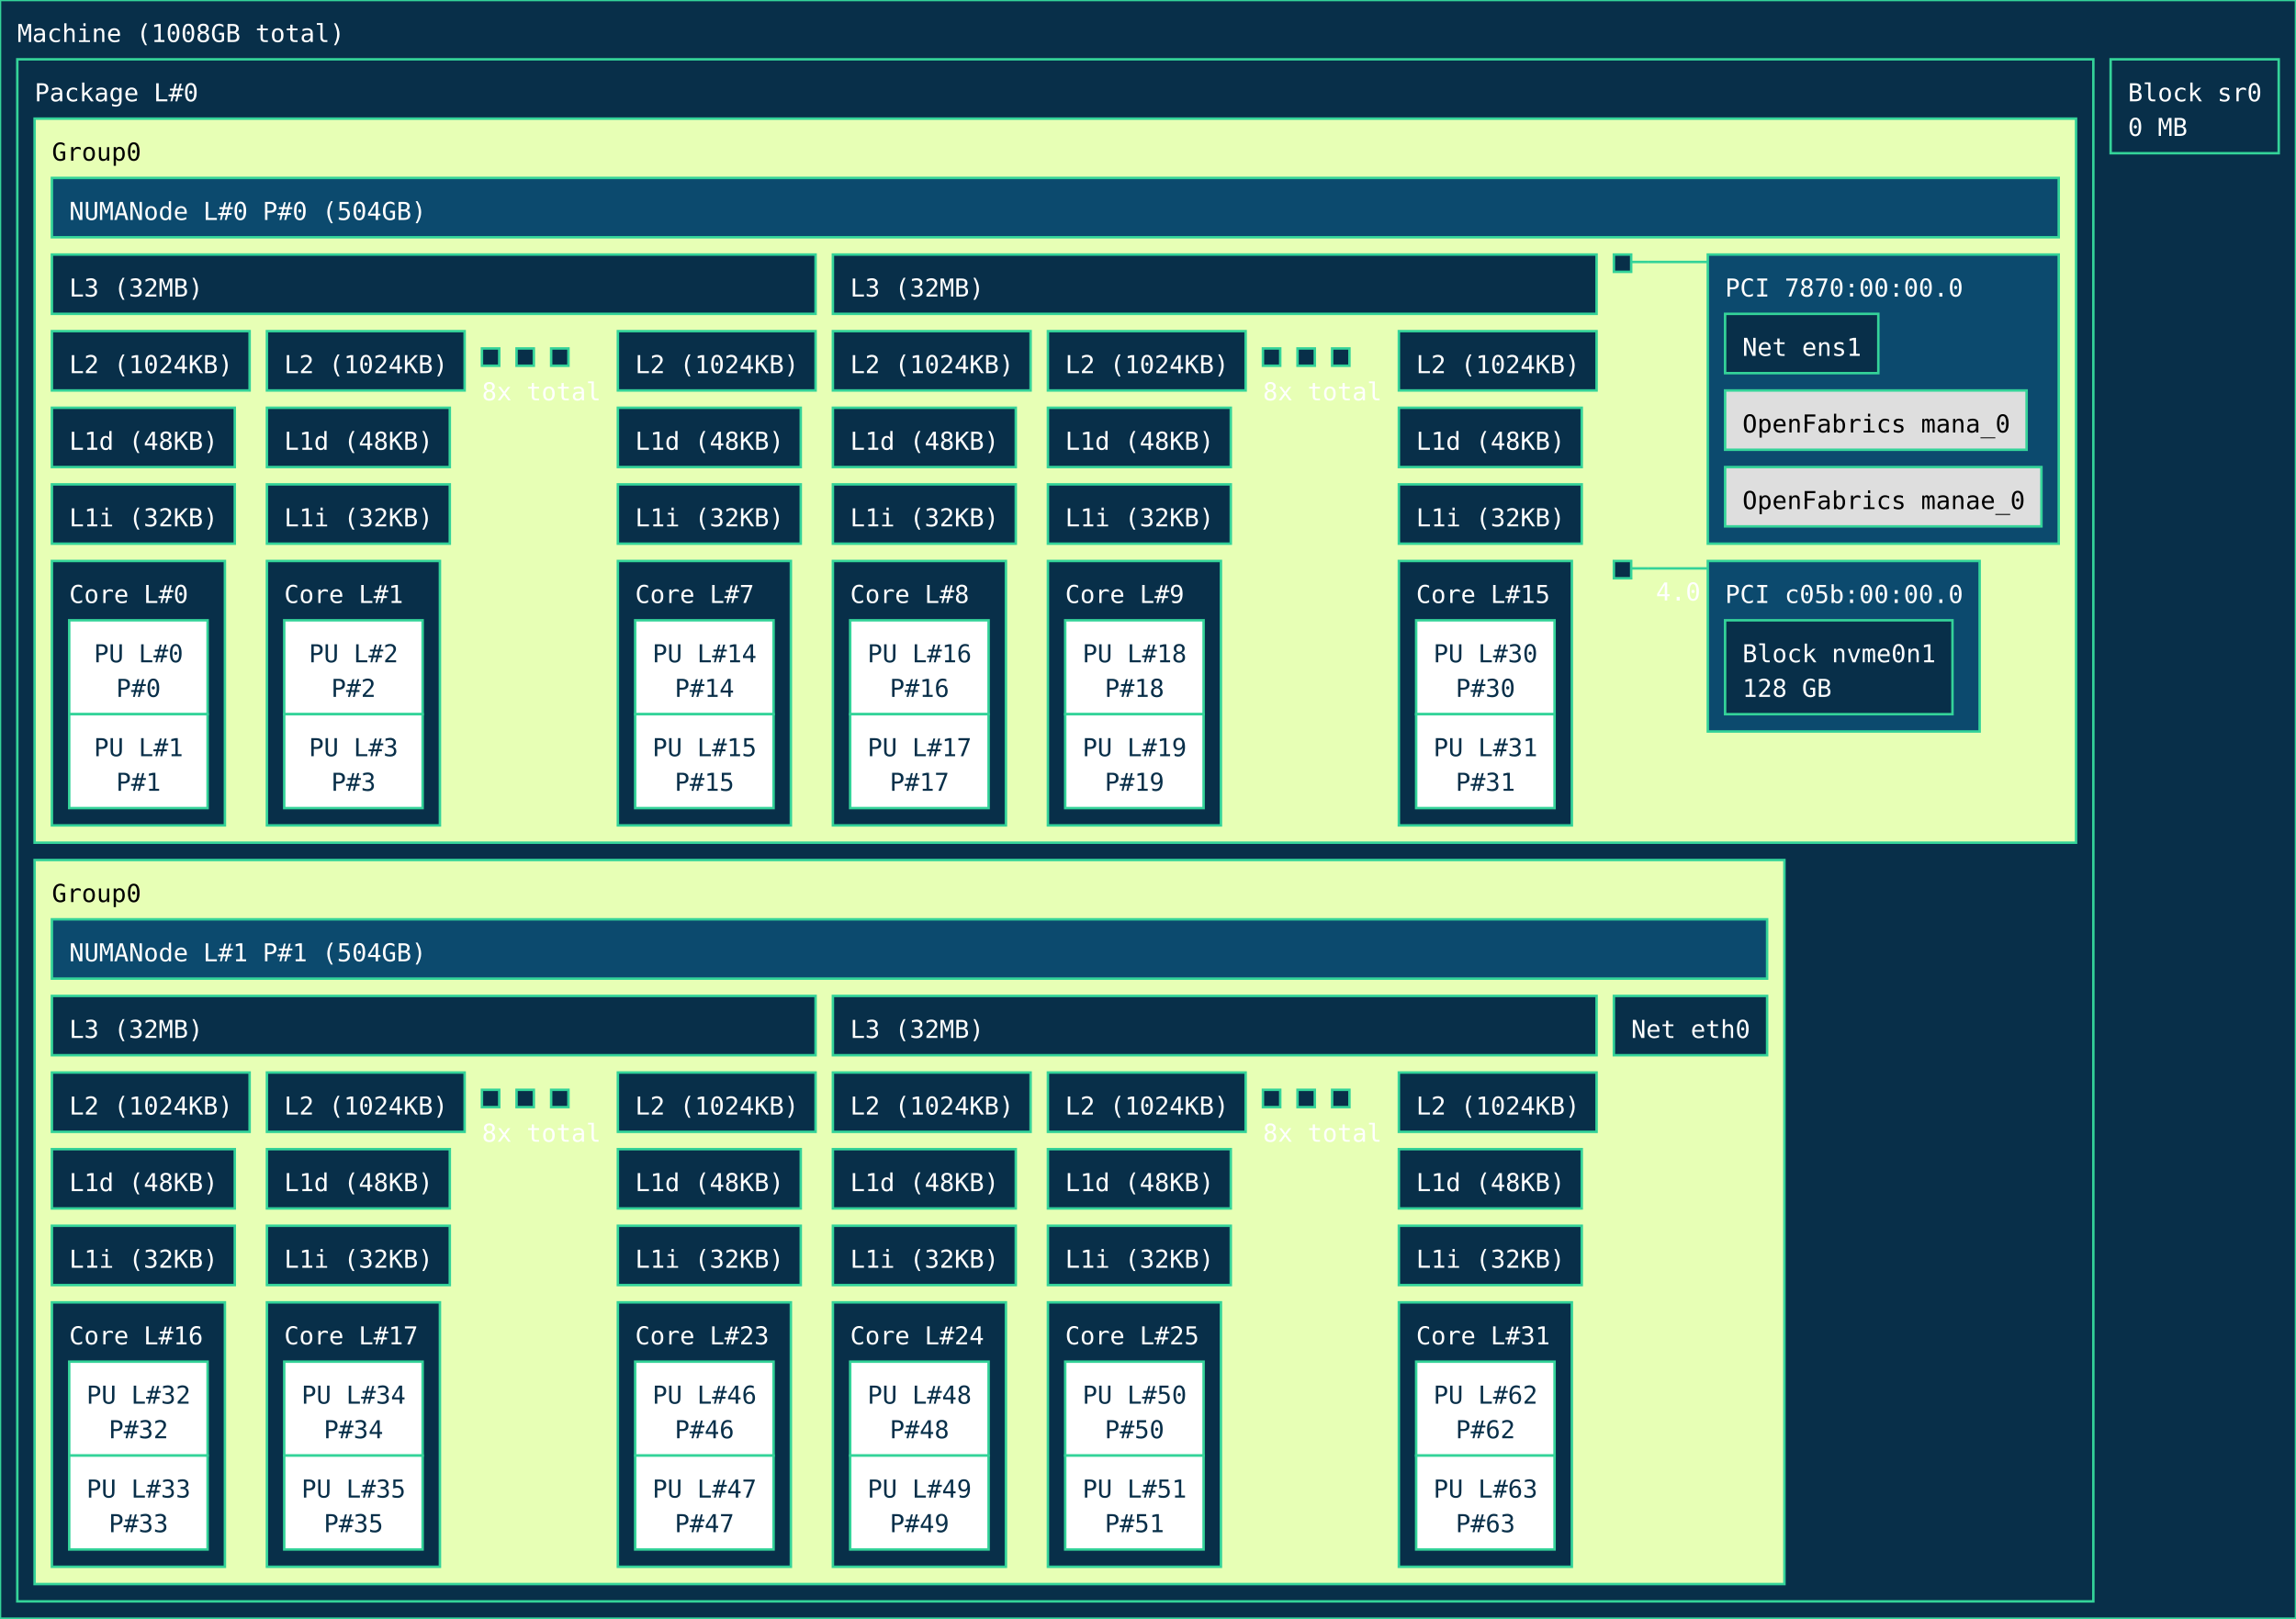
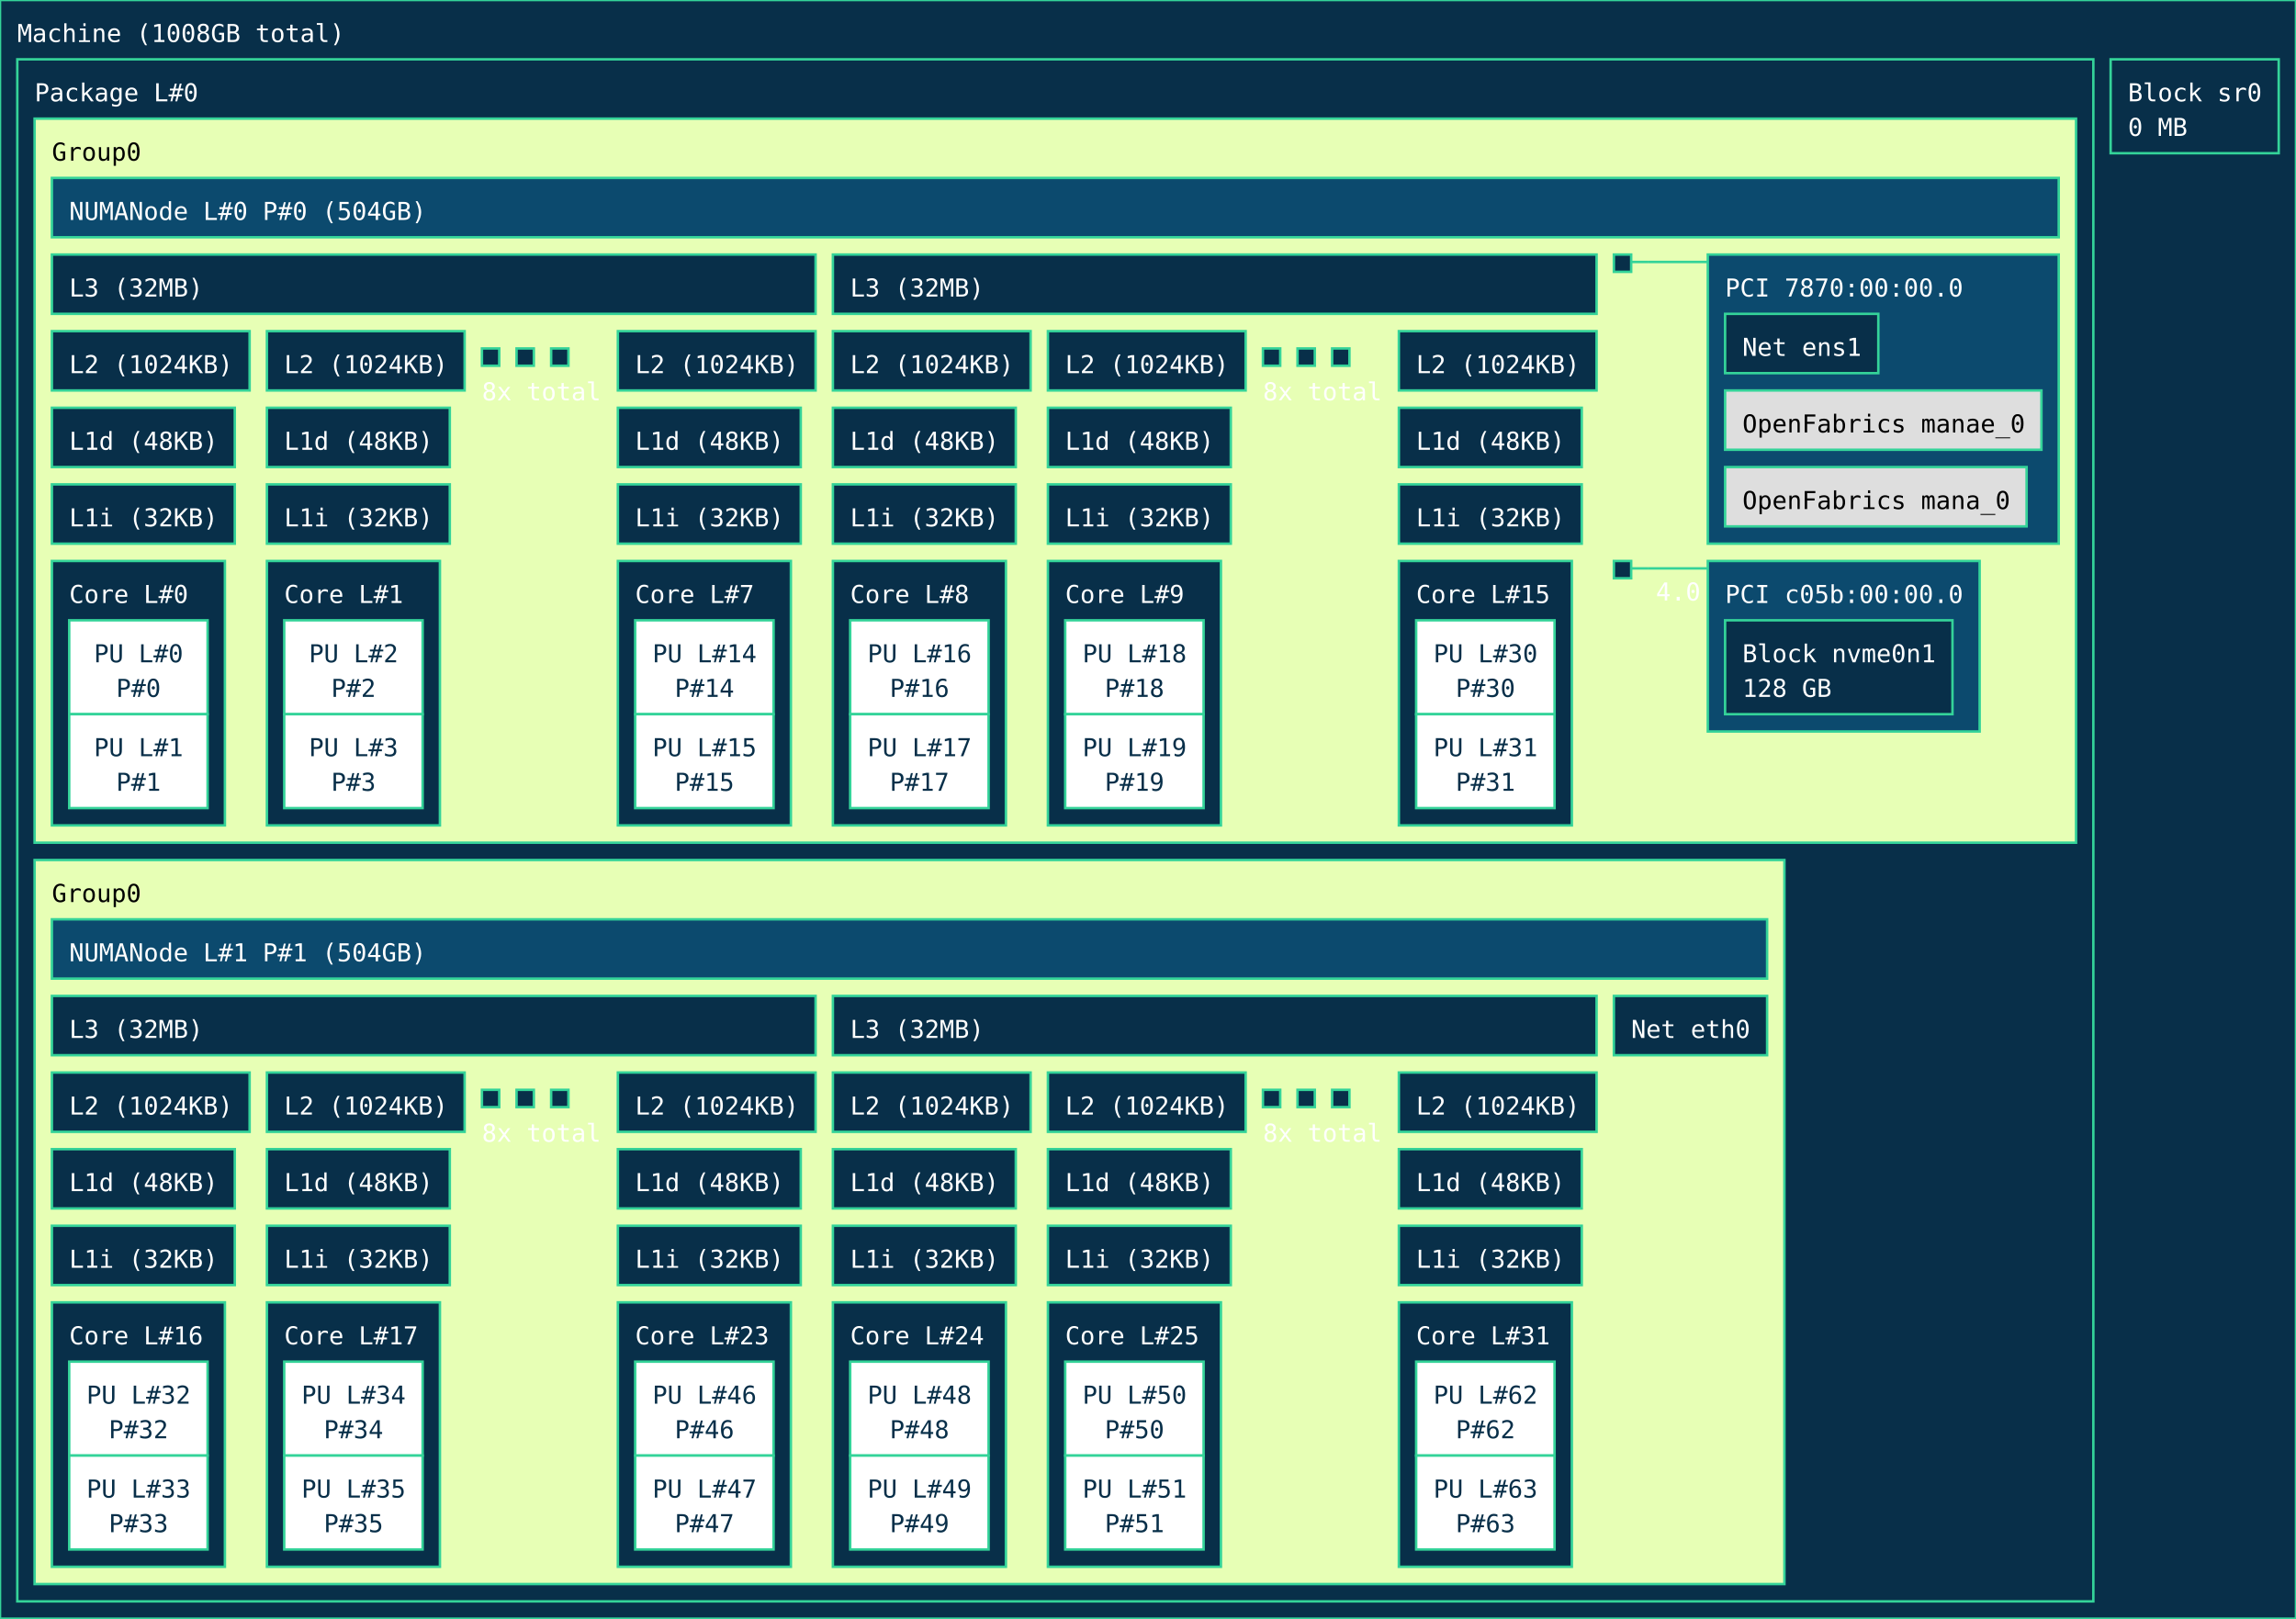
<svg xmlns="http://www.w3.org/2000/svg" width="929px" height="655px" viewBox="0 0 929px 655px" version="1.1">
  <style>
        text { pointer-events: none; font-family: ui-monospace, monospace; }
        rect { transition: stroke-width 0.15s ease, filter 0.15s ease; }
        rect:hover {
            stroke: #a7f3d0;
            stroke-width: 2;
            filter: brightness(1.2);
            cursor: pointer;
        }
    </style>
  <rect id="Machine_0_rect" class="Machine" x="0" y="0" width="929" height="655" fill="#082f49" stroke="#34d399" stroke-width="1" />
  <text id="Machine_0_text" class="Machine" font-family="ui-monospace, monospace" x="7" y="17" fill="#ffffff" font-size="10px">Machine (1008GB total)</text>
  <rect id="Package_0_rect" class="Package" x="7" y="24" width="840" height="624" fill="#082f49" stroke="#34d399" stroke-width="1" />
  <text id="Package_0_text" class="Package" font-family="ui-monospace, monospace" x="14" y="41" fill="#ffffff" font-size="10px">Package L#0</text>
  <rect id="Group0_0_rect" class="Group0" x="14" y="48" width="826" height="293" fill="rgb(231,255,181)" stroke="#34d399" stroke-width="1" />
  <text id="Group0_0_text" class="Group0" font-family="ui-monospace, monospace" x="21" y="65" fill="rgb(0,0,0)" font-size="10px">Group0</text>
  <rect id="L3_0_rect" class="L3" x="21" y="103" width="309" height="24" fill="#082f49" stroke="#34d399" stroke-width="1" data-description="CPU Level 3 (L3) cache" />
  <text id="L3_0_text" class="L3" font-family="ui-monospace, monospace" x="28" y="120" fill="#ffffff" font-size="10px">L3 (32MB)</text>
  <rect id="L2_0_rect" class="L2" x="21" y="134" width="80" height="24" fill="#082f49" stroke="#34d399" stroke-width="1" data-description="CPU Level 2 (L2) cache" />
  <text id="L2_0_text" class="L2" font-family="ui-monospace, monospace" x="28" y="151" fill="#ffffff" font-size="10px">L2 (1024KB)</text>
  <rect id="L1d_0_rect" class="L1d" x="21" y="165" width="74" height="24" fill="#082f49" stroke="#34d399" stroke-width="1" data-description="CPU Level 1 (L1) data cache" />
  <text id="L1d_0_text" class="L1d" font-family="ui-monospace, monospace" x="28" y="182" fill="#ffffff" font-size="10px">L1d (48KB)</text>
  <rect id="L1i_0_rect" class="L1i" x="21" y="196" width="74" height="24" fill="#082f49" stroke="#34d399" stroke-width="1" data-description="CPU Level 1 (L1) instruction cache" />
  <text id="L1i_0_text" class="L1i" font-family="ui-monospace, monospace" x="28" y="213" fill="#ffffff" font-size="10px">L1i (32KB)</text>
  <rect id="Core_0_rect" class="Core" x="21" y="227" width="70" height="107" fill="#082f49" stroke="#34d399" stroke-width="1" />
  <text id="Core_0_text" class="Core" font-family="ui-monospace, monospace" x="28" y="244" fill="#ffffff" font-size="10px">Core L#0</text>
  <rect id="PU_0_rect" class="PU" x="28" y="251" width="56" height="38" fill="#ffffff" stroke="#34d399" stroke-width="1" data-description="Processing unit" />
  <text id="PU_0_text" class="PU" font-family="ui-monospace, monospace" x="38" y="268" fill="#082f49" font-size="10px">PU L#0</text>
  <text id="PU_0_text_1" class="PU" font-family="ui-monospace, monospace" x="47" y="282" fill="#082f49" font-size="10px">P#0</text>
  <rect id="PU_1_rect" class="PU" x="28" y="289" width="56" height="38" fill="#ffffff" stroke="#34d399" stroke-width="1" data-description="Processing unit" />
  <text id="PU_1_text" class="PU" font-family="ui-monospace, monospace" x="38" y="306" fill="#082f49" font-size="10px">PU L#1</text>
  <text id="PU_1_text_1" class="PU" font-family="ui-monospace, monospace" x="47" y="320" fill="#082f49" font-size="10px">P#1</text>
  <rect id="L2_1_rect" class="L2" x="108" y="134" width="80" height="24" fill="#082f49" stroke="#34d399" stroke-width="1" data-description="CPU Level 2 (L2) cache" />
  <text id="L2_1_text" class="L2" font-family="ui-monospace, monospace" x="115" y="151" fill="#ffffff" font-size="10px">L2 (1024KB)</text>
  <rect id="L1d_1_rect" class="L1d" x="108" y="165" width="74" height="24" fill="#082f49" stroke="#34d399" stroke-width="1" data-description="CPU Level 1 (L1) data cache" />
  <text id="L1d_1_text" class="L1d" font-family="ui-monospace, monospace" x="115" y="182" fill="#ffffff" font-size="10px">L1d (48KB)</text>
  <rect id="L1i_1_rect" class="L1i" x="108" y="196" width="74" height="24" fill="#082f49" stroke="#34d399" stroke-width="1" data-description="CPU Level 1 (L1) instruction cache" />
  <text id="L1i_1_text" class="L1i" font-family="ui-monospace, monospace" x="115" y="213" fill="#ffffff" font-size="10px">L1i (32KB)</text>
  <rect id="Core_1_rect" class="Core" x="108" y="227" width="70" height="107" fill="#082f49" stroke="#34d399" stroke-width="1" />
  <text id="Core_1_text" class="Core" font-family="ui-monospace, monospace" x="115" y="244" fill="#ffffff" font-size="10px">Core L#1</text>
  <rect id="PU_2_rect" class="PU" x="115" y="251" width="56" height="38" fill="#ffffff" stroke="#34d399" stroke-width="1" data-description="Processing unit" />
  <text id="PU_2_text" class="PU" font-family="ui-monospace, monospace" x="125" y="268" fill="#082f49" font-size="10px">PU L#2</text>
  <text id="PU_2_text_1" class="PU" font-family="ui-monospace, monospace" x="134" y="282" fill="#082f49" font-size="10px">P#2</text>
  <rect id="PU_3_rect" class="PU" x="115" y="289" width="56" height="38" fill="#ffffff" stroke="#34d399" stroke-width="1" data-description="Processing unit" />
  <text id="PU_3_text" class="PU" font-family="ui-monospace, monospace" x="125" y="306" fill="#082f49" font-size="10px">PU L#3</text>
  <text id="PU_3_text_1" class="PU" font-family="ui-monospace, monospace" x="134" y="320" fill="#082f49" font-size="10px">P#3</text>
  <rect id="L2_2_rect" class="L2" x="195" y="141" width="7" height="7" fill="#082f49" stroke="#34d399" stroke-width="1" data-description="CPU Level 2 (L2) cache" />
  <rect id="L2_2_rect" class="L2" x="209" y="141" width="7" height="7" fill="#082f49" stroke="#34d399" stroke-width="1" data-description="CPU Level 2 (L2) cache" />
  <rect id="L2_2_rect" class="L2" x="223" y="141" width="7" height="7" fill="#082f49" stroke="#34d399" stroke-width="1" data-description="CPU Level 2 (L2) cache" />
  <text id="L2_2_text" class="L2" font-family="ui-monospace, monospace" x="195" y="162" fill="#ffffff" font-size="10px">8x total</text>
  <rect id="L2_7_rect" class="L2" x="250" y="134" width="80" height="24" fill="#082f49" stroke="#34d399" stroke-width="1" data-description="CPU Level 2 (L2) cache" />
  <text id="L2_7_text" class="L2" font-family="ui-monospace, monospace" x="257" y="151" fill="#ffffff" font-size="10px">L2 (1024KB)</text>
  <rect id="L1d_7_rect" class="L1d" x="250" y="165" width="74" height="24" fill="#082f49" stroke="#34d399" stroke-width="1" data-description="CPU Level 1 (L1) data cache" />
  <text id="L1d_7_text" class="L1d" font-family="ui-monospace, monospace" x="257" y="182" fill="#ffffff" font-size="10px">L1d (48KB)</text>
  <rect id="L1i_7_rect" class="L1i" x="250" y="196" width="74" height="24" fill="#082f49" stroke="#34d399" stroke-width="1" data-description="CPU Level 1 (L1) instruction cache" />
  <text id="L1i_7_text" class="L1i" font-family="ui-monospace, monospace" x="257" y="213" fill="#ffffff" font-size="10px">L1i (32KB)</text>
  <rect id="Core_7_rect" class="Core" x="250" y="227" width="70" height="107" fill="#082f49" stroke="#34d399" stroke-width="1" />
  <text id="Core_7_text" class="Core" font-family="ui-monospace, monospace" x="257" y="244" fill="#ffffff" font-size="10px">Core L#7</text>
  <rect id="PU_14_rect" class="PU" x="257" y="251" width="56" height="38" fill="#ffffff" stroke="#34d399" stroke-width="1" data-description="Processing unit" />
  <text id="PU_14_text" class="PU" font-family="ui-monospace, monospace" x="264" y="268" fill="#082f49" font-size="10px">PU L#14</text>
  <text id="PU_14_text_1" class="PU" font-family="ui-monospace, monospace" x="273" y="282" fill="#082f49" font-size="10px">P#14</text>
  <rect id="PU_15_rect" class="PU" x="257" y="289" width="56" height="38" fill="#ffffff" stroke="#34d399" stroke-width="1" data-description="Processing unit" />
  <text id="PU_15_text" class="PU" font-family="ui-monospace, monospace" x="264" y="306" fill="#082f49" font-size="10px">PU L#15</text>
  <text id="PU_15_text_1" class="PU" font-family="ui-monospace, monospace" x="273" y="320" fill="#082f49" font-size="10px">P#15</text>
  <rect id="L3_1_rect" class="L3" x="337" y="103" width="309" height="24" fill="#082f49" stroke="#34d399" stroke-width="1" data-description="CPU Level 3 (L3) cache" />
  <text id="L3_1_text" class="L3" font-family="ui-monospace, monospace" x="344" y="120" fill="#ffffff" font-size="10px">L3 (32MB)</text>
  <rect id="L2_8_rect" class="L2" x="337" y="134" width="80" height="24" fill="#082f49" stroke="#34d399" stroke-width="1" data-description="CPU Level 2 (L2) cache" />
  <text id="L2_8_text" class="L2" font-family="ui-monospace, monospace" x="344" y="151" fill="#ffffff" font-size="10px">L2 (1024KB)</text>
  <rect id="L1d_8_rect" class="L1d" x="337" y="165" width="74" height="24" fill="#082f49" stroke="#34d399" stroke-width="1" data-description="CPU Level 1 (L1) data cache" />
  <text id="L1d_8_text" class="L1d" font-family="ui-monospace, monospace" x="344" y="182" fill="#ffffff" font-size="10px">L1d (48KB)</text>
  <rect id="L1i_8_rect" class="L1i" x="337" y="196" width="74" height="24" fill="#082f49" stroke="#34d399" stroke-width="1" data-description="CPU Level 1 (L1) instruction cache" />
  <text id="L1i_8_text" class="L1i" font-family="ui-monospace, monospace" x="344" y="213" fill="#ffffff" font-size="10px">L1i (32KB)</text>
  <rect id="Core_8_rect" class="Core" x="337" y="227" width="70" height="107" fill="#082f49" stroke="#34d399" stroke-width="1" />
  <text id="Core_8_text" class="Core" font-family="ui-monospace, monospace" x="344" y="244" fill="#ffffff" font-size="10px">Core L#8</text>
  <rect id="PU_16_rect" class="PU" x="344" y="251" width="56" height="38" fill="#ffffff" stroke="#34d399" stroke-width="1" data-description="Processing unit" />
  <text id="PU_16_text" class="PU" font-family="ui-monospace, monospace" x="351" y="268" fill="#082f49" font-size="10px">PU L#16</text>
  <text id="PU_16_text_1" class="PU" font-family="ui-monospace, monospace" x="360" y="282" fill="#082f49" font-size="10px">P#16</text>
  <rect id="PU_17_rect" class="PU" x="344" y="289" width="56" height="38" fill="#ffffff" stroke="#34d399" stroke-width="1" data-description="Processing unit" />
  <text id="PU_17_text" class="PU" font-family="ui-monospace, monospace" x="351" y="306" fill="#082f49" font-size="10px">PU L#17</text>
  <text id="PU_17_text_1" class="PU" font-family="ui-monospace, monospace" x="360" y="320" fill="#082f49" font-size="10px">P#17</text>
  <rect id="L2_9_rect" class="L2" x="424" y="134" width="80" height="24" fill="#082f49" stroke="#34d399" stroke-width="1" data-description="CPU Level 2 (L2) cache" />
  <text id="L2_9_text" class="L2" font-family="ui-monospace, monospace" x="431" y="151" fill="#ffffff" font-size="10px">L2 (1024KB)</text>
  <rect id="L1d_9_rect" class="L1d" x="424" y="165" width="74" height="24" fill="#082f49" stroke="#34d399" stroke-width="1" data-description="CPU Level 1 (L1) data cache" />
  <text id="L1d_9_text" class="L1d" font-family="ui-monospace, monospace" x="431" y="182" fill="#ffffff" font-size="10px">L1d (48KB)</text>
  <rect id="L1i_9_rect" class="L1i" x="424" y="196" width="74" height="24" fill="#082f49" stroke="#34d399" stroke-width="1" data-description="CPU Level 1 (L1) instruction cache" />
  <text id="L1i_9_text" class="L1i" font-family="ui-monospace, monospace" x="431" y="213" fill="#ffffff" font-size="10px">L1i (32KB)</text>
  <rect id="Core_9_rect" class="Core" x="424" y="227" width="70" height="107" fill="#082f49" stroke="#34d399" stroke-width="1" />
  <text id="Core_9_text" class="Core" font-family="ui-monospace, monospace" x="431" y="244" fill="#ffffff" font-size="10px">Core L#9</text>
  <rect id="PU_18_rect" class="PU" x="431" y="251" width="56" height="38" fill="#ffffff" stroke="#34d399" stroke-width="1" data-description="Processing unit" />
  <text id="PU_18_text" class="PU" font-family="ui-monospace, monospace" x="438" y="268" fill="#082f49" font-size="10px">PU L#18</text>
  <text id="PU_18_text_1" class="PU" font-family="ui-monospace, monospace" x="447" y="282" fill="#082f49" font-size="10px">P#18</text>
  <rect id="PU_19_rect" class="PU" x="431" y="289" width="56" height="38" fill="#ffffff" stroke="#34d399" stroke-width="1" data-description="Processing unit" />
  <text id="PU_19_text" class="PU" font-family="ui-monospace, monospace" x="438" y="306" fill="#082f49" font-size="10px">PU L#19</text>
  <text id="PU_19_text_1" class="PU" font-family="ui-monospace, monospace" x="447" y="320" fill="#082f49" font-size="10px">P#19</text>
  <rect id="L2_10_rect" class="L2" x="511" y="141" width="7" height="7" fill="#082f49" stroke="#34d399" stroke-width="1" data-description="CPU Level 2 (L2) cache" />
  <rect id="L2_10_rect" class="L2" x="525" y="141" width="7" height="7" fill="#082f49" stroke="#34d399" stroke-width="1" data-description="CPU Level 2 (L2) cache" />
  <rect id="L2_10_rect" class="L2" x="539" y="141" width="7" height="7" fill="#082f49" stroke="#34d399" stroke-width="1" data-description="CPU Level 2 (L2) cache" />
  <text id="L2_10_text" class="L2" font-family="ui-monospace, monospace" x="511" y="162" fill="#ffffff" font-size="10px">8x total</text>
  <rect id="L2_15_rect" class="L2" x="566" y="134" width="80" height="24" fill="#082f49" stroke="#34d399" stroke-width="1" data-description="CPU Level 2 (L2) cache" />
  <text id="L2_15_text" class="L2" font-family="ui-monospace, monospace" x="573" y="151" fill="#ffffff" font-size="10px">L2 (1024KB)</text>
  <rect id="L1d_15_rect" class="L1d" x="566" y="165" width="74" height="24" fill="#082f49" stroke="#34d399" stroke-width="1" data-description="CPU Level 1 (L1) data cache" />
  <text id="L1d_15_text" class="L1d" font-family="ui-monospace, monospace" x="573" y="182" fill="#ffffff" font-size="10px">L1d (48KB)</text>
  <rect id="L1i_15_rect" class="L1i" x="566" y="196" width="74" height="24" fill="#082f49" stroke="#34d399" stroke-width="1" data-description="CPU Level 1 (L1) instruction cache" />
  <text id="L1i_15_text" class="L1i" font-family="ui-monospace, monospace" x="573" y="213" fill="#ffffff" font-size="10px">L1i (32KB)</text>
  <rect id="Core_15_rect" class="Core" x="566" y="227" width="70" height="107" fill="#082f49" stroke="#34d399" stroke-width="1" />
  <text id="Core_15_text" class="Core" font-family="ui-monospace, monospace" x="573" y="244" fill="#ffffff" font-size="10px">Core L#15</text>
  <rect id="PU_30_rect" class="PU" x="573" y="251" width="56" height="38" fill="#ffffff" stroke="#34d399" stroke-width="1" data-description="Processing unit" />
  <text id="PU_30_text" class="PU" font-family="ui-monospace, monospace" x="580" y="268" fill="#082f49" font-size="10px">PU L#30</text>
  <text id="PU_30_text_1" class="PU" font-family="ui-monospace, monospace" x="589" y="282" fill="#082f49" font-size="10px">P#30</text>
  <rect id="PU_31_rect" class="PU" x="573" y="289" width="56" height="38" fill="#ffffff" stroke="#34d399" stroke-width="1" data-description="Processing unit" />
  <text id="PU_31_text" class="PU" font-family="ui-monospace, monospace" x="580" y="306" fill="#082f49" font-size="10px">PU L#31</text>
  <text id="PU_31_text_1" class="PU" font-family="ui-monospace, monospace" x="589" y="320" fill="#082f49" font-size="10px">P#31</text>
  <rect id="NUMANode_0_rect" class="NUMANode" x="21" y="72" width="812" height="24" fill="#0c4a6e" stroke="#34d399" stroke-width="1" />
  <text id="NUMANode_0_text" class="NUMANode" font-family="ui-monospace, monospace" x="28" y="89" fill="#ffffff" font-size="10px">NUMANode L#0 P#0 (504GB)</text>
  <rect id="HostBridge_0_rect" class="HostBridge" x="653" y="103" width="7" height="7" fill="#082f49" stroke="#34d399" stroke-width="1" data-description="Host bridge" />
  <line id="HostBridge_0_line" class="HostBridge" x1="660" y1="106" x2="667" y2="106" stroke="#34d399" stroke-width="1" />
  <line id="HostBridge_0_line_2" class="HostBridge" x1="667" y1="106" x2="691" y2="106" stroke="#34d399" stroke-width="1" />
  <line id="HostBridge_0_line_1" class="HostBridge" x1="667" y1="106" x2="667" y2="106" stroke="#34d399" stroke-width="1" />
  <rect id="PCI_0_rect" class="PCI" x="691" y="103" width="142" height="117" fill="#0c4a6e" stroke="#34d399" stroke-width="1" />
  <text id="PCI_0_text" class="PCI" font-family="ui-monospace, monospace" x="698" y="120" fill="#ffffff" font-size="10px">PCI 7870:00:00.0</text>
  <rect id="Net_0_rect" class="Net" x="698" y="127" width="62" height="24" fill="#082f49" stroke="#34d399" stroke-width="1" />
  <text id="Net_0_text" class="Net" font-family="ui-monospace, monospace" x="705" y="144" fill="#ffffff" font-size="10px">Net ens1</text>
-   <rect id="OpenFabrics_1_rect" class="OpenFabrics" x="698" y="158" width="122" height="24" fill="rgb(222,222,222)" stroke="#34d399" stroke-width="1" />
-   <text id="OpenFabrics_1_text" class="OpenFabrics" font-family="ui-monospace, monospace" x="705" y="175" fill="rgb(0,0,0)" font-size="10px">OpenFabrics mana_0</text>
-   <rect id="OpenFabrics_2_rect" class="OpenFabrics" x="698" y="189" width="128" height="24" fill="rgb(222,222,222)" stroke="#34d399" stroke-width="1" />
-   <text id="OpenFabrics_2_text" class="OpenFabrics" font-family="ui-monospace, monospace" x="705" y="206" fill="rgb(0,0,0)" font-size="10px">OpenFabrics manae_0</text>
+   <rect id="OpenFabrics_1_rect" class="OpenFabrics" x="698" y="158" width="128" height="24" fill="rgb(222,222,222)" stroke="#34d399" stroke-width="1" />
+   <text id="OpenFabrics_1_text" class="OpenFabrics" font-family="ui-monospace, monospace" x="705" y="175" fill="rgb(0,0,0)" font-size="10px">OpenFabrics manae_0</text>
+   <rect id="OpenFabrics_2_rect" class="OpenFabrics" x="698" y="189" width="122" height="24" fill="rgb(222,222,222)" stroke="#34d399" stroke-width="1" />
+   <text id="OpenFabrics_2_text" class="OpenFabrics" font-family="ui-monospace, monospace" x="705" y="206" fill="rgb(0,0,0)" font-size="10px">OpenFabrics mana_0</text>
  <rect id="HostBridge_1_rect" class="HostBridge" x="653" y="227" width="7" height="7" fill="#082f49" stroke="#34d399" stroke-width="1" data-description="Host bridge" />
  <line id="HostBridge_1_line" class="HostBridge" x1="660" y1="230" x2="667" y2="230" stroke="#34d399" stroke-width="1" />
  <line id="HostBridge_1_line_2" class="HostBridge" x1="667" y1="230" x2="691" y2="230" stroke="#34d399" stroke-width="1" />
  <text id="HostBridge_1_text_2" class="HostBridge" font-family="ui-monospace, monospace" x="670" y="243" fill="#ffffff" font-size="10px" data-description="Host bridge speed">4.0</text>
  <line id="HostBridge_1_line_1" class="HostBridge" x1="667" y1="230" x2="667" y2="230" stroke="#34d399" stroke-width="1" />
  <rect id="PCI_1_rect" class="PCI" x="691" y="227" width="110" height="69" fill="#0c4a6e" stroke="#34d399" stroke-width="1" />
  <text id="PCI_1_text" class="PCI" font-family="ui-monospace, monospace" x="698" y="244" fill="#ffffff" font-size="10px">PCI c05b:00:00.0</text>
  <rect id="Block_3_rect" class="Block" x="698" y="251" width="92" height="38" fill="#082f49" stroke="#34d399" stroke-width="1" />
  <text id="Block_3_text" class="Block" font-family="ui-monospace, monospace" x="705" y="268" fill="#ffffff" font-size="10px">Block nvme0n1</text>
  <text id="Block_3_text_1" class="Block" font-family="ui-monospace, monospace" x="705" y="282" fill="#ffffff" font-size="10px">128 GB</text>
  <rect id="Group0_1_rect" class="Group0" x="14" y="348" width="708" height="293" fill="rgb(231,255,181)" stroke="#34d399" stroke-width="1" />
  <text id="Group0_1_text" class="Group0" font-family="ui-monospace, monospace" x="21" y="365" fill="rgb(0,0,0)" font-size="10px">Group0</text>
  <rect id="L3_2_rect" class="L3" x="21" y="403" width="309" height="24" fill="#082f49" stroke="#34d399" stroke-width="1" data-description="CPU Level 3 (L3) cache" />
  <text id="L3_2_text" class="L3" font-family="ui-monospace, monospace" x="28" y="420" fill="#ffffff" font-size="10px">L3 (32MB)</text>
  <rect id="L2_16_rect" class="L2" x="21" y="434" width="80" height="24" fill="#082f49" stroke="#34d399" stroke-width="1" data-description="CPU Level 2 (L2) cache" />
  <text id="L2_16_text" class="L2" font-family="ui-monospace, monospace" x="28" y="451" fill="#ffffff" font-size="10px">L2 (1024KB)</text>
  <rect id="L1d_16_rect" class="L1d" x="21" y="465" width="74" height="24" fill="#082f49" stroke="#34d399" stroke-width="1" data-description="CPU Level 1 (L1) data cache" />
  <text id="L1d_16_text" class="L1d" font-family="ui-monospace, monospace" x="28" y="482" fill="#ffffff" font-size="10px">L1d (48KB)</text>
  <rect id="L1i_16_rect" class="L1i" x="21" y="496" width="74" height="24" fill="#082f49" stroke="#34d399" stroke-width="1" data-description="CPU Level 1 (L1) instruction cache" />
  <text id="L1i_16_text" class="L1i" font-family="ui-monospace, monospace" x="28" y="513" fill="#ffffff" font-size="10px">L1i (32KB)</text>
  <rect id="Core_16_rect" class="Core" x="21" y="527" width="70" height="107" fill="#082f49" stroke="#34d399" stroke-width="1" />
  <text id="Core_16_text" class="Core" font-family="ui-monospace, monospace" x="28" y="544" fill="#ffffff" font-size="10px">Core L#16</text>
  <rect id="PU_32_rect" class="PU" x="28" y="551" width="56" height="38" fill="#ffffff" stroke="#34d399" stroke-width="1" data-description="Processing unit" />
  <text id="PU_32_text" class="PU" font-family="ui-monospace, monospace" x="35" y="568" fill="#082f49" font-size="10px">PU L#32</text>
  <text id="PU_32_text_1" class="PU" font-family="ui-monospace, monospace" x="44" y="582" fill="#082f49" font-size="10px">P#32</text>
  <rect id="PU_33_rect" class="PU" x="28" y="589" width="56" height="38" fill="#ffffff" stroke="#34d399" stroke-width="1" data-description="Processing unit" />
  <text id="PU_33_text" class="PU" font-family="ui-monospace, monospace" x="35" y="606" fill="#082f49" font-size="10px">PU L#33</text>
  <text id="PU_33_text_1" class="PU" font-family="ui-monospace, monospace" x="44" y="620" fill="#082f49" font-size="10px">P#33</text>
  <rect id="L2_17_rect" class="L2" x="108" y="434" width="80" height="24" fill="#082f49" stroke="#34d399" stroke-width="1" data-description="CPU Level 2 (L2) cache" />
  <text id="L2_17_text" class="L2" font-family="ui-monospace, monospace" x="115" y="451" fill="#ffffff" font-size="10px">L2 (1024KB)</text>
  <rect id="L1d_17_rect" class="L1d" x="108" y="465" width="74" height="24" fill="#082f49" stroke="#34d399" stroke-width="1" data-description="CPU Level 1 (L1) data cache" />
  <text id="L1d_17_text" class="L1d" font-family="ui-monospace, monospace" x="115" y="482" fill="#ffffff" font-size="10px">L1d (48KB)</text>
  <rect id="L1i_17_rect" class="L1i" x="108" y="496" width="74" height="24" fill="#082f49" stroke="#34d399" stroke-width="1" data-description="CPU Level 1 (L1) instruction cache" />
  <text id="L1i_17_text" class="L1i" font-family="ui-monospace, monospace" x="115" y="513" fill="#ffffff" font-size="10px">L1i (32KB)</text>
  <rect id="Core_17_rect" class="Core" x="108" y="527" width="70" height="107" fill="#082f49" stroke="#34d399" stroke-width="1" />
  <text id="Core_17_text" class="Core" font-family="ui-monospace, monospace" x="115" y="544" fill="#ffffff" font-size="10px">Core L#17</text>
  <rect id="PU_34_rect" class="PU" x="115" y="551" width="56" height="38" fill="#ffffff" stroke="#34d399" stroke-width="1" data-description="Processing unit" />
  <text id="PU_34_text" class="PU" font-family="ui-monospace, monospace" x="122" y="568" fill="#082f49" font-size="10px">PU L#34</text>
  <text id="PU_34_text_1" class="PU" font-family="ui-monospace, monospace" x="131" y="582" fill="#082f49" font-size="10px">P#34</text>
  <rect id="PU_35_rect" class="PU" x="115" y="589" width="56" height="38" fill="#ffffff" stroke="#34d399" stroke-width="1" data-description="Processing unit" />
  <text id="PU_35_text" class="PU" font-family="ui-monospace, monospace" x="122" y="606" fill="#082f49" font-size="10px">PU L#35</text>
  <text id="PU_35_text_1" class="PU" font-family="ui-monospace, monospace" x="131" y="620" fill="#082f49" font-size="10px">P#35</text>
  <rect id="L2_18_rect" class="L2" x="195" y="441" width="7" height="7" fill="#082f49" stroke="#34d399" stroke-width="1" data-description="CPU Level 2 (L2) cache" />
  <rect id="L2_18_rect" class="L2" x="209" y="441" width="7" height="7" fill="#082f49" stroke="#34d399" stroke-width="1" data-description="CPU Level 2 (L2) cache" />
  <rect id="L2_18_rect" class="L2" x="223" y="441" width="7" height="7" fill="#082f49" stroke="#34d399" stroke-width="1" data-description="CPU Level 2 (L2) cache" />
  <text id="L2_18_text" class="L2" font-family="ui-monospace, monospace" x="195" y="462" fill="#ffffff" font-size="10px">8x total</text>
  <rect id="L2_23_rect" class="L2" x="250" y="434" width="80" height="24" fill="#082f49" stroke="#34d399" stroke-width="1" data-description="CPU Level 2 (L2) cache" />
  <text id="L2_23_text" class="L2" font-family="ui-monospace, monospace" x="257" y="451" fill="#ffffff" font-size="10px">L2 (1024KB)</text>
  <rect id="L1d_23_rect" class="L1d" x="250" y="465" width="74" height="24" fill="#082f49" stroke="#34d399" stroke-width="1" data-description="CPU Level 1 (L1) data cache" />
  <text id="L1d_23_text" class="L1d" font-family="ui-monospace, monospace" x="257" y="482" fill="#ffffff" font-size="10px">L1d (48KB)</text>
  <rect id="L1i_23_rect" class="L1i" x="250" y="496" width="74" height="24" fill="#082f49" stroke="#34d399" stroke-width="1" data-description="CPU Level 1 (L1) instruction cache" />
  <text id="L1i_23_text" class="L1i" font-family="ui-monospace, monospace" x="257" y="513" fill="#ffffff" font-size="10px">L1i (32KB)</text>
  <rect id="Core_23_rect" class="Core" x="250" y="527" width="70" height="107" fill="#082f49" stroke="#34d399" stroke-width="1" />
  <text id="Core_23_text" class="Core" font-family="ui-monospace, monospace" x="257" y="544" fill="#ffffff" font-size="10px">Core L#23</text>
  <rect id="PU_46_rect" class="PU" x="257" y="551" width="56" height="38" fill="#ffffff" stroke="#34d399" stroke-width="1" data-description="Processing unit" />
  <text id="PU_46_text" class="PU" font-family="ui-monospace, monospace" x="264" y="568" fill="#082f49" font-size="10px">PU L#46</text>
  <text id="PU_46_text_1" class="PU" font-family="ui-monospace, monospace" x="273" y="582" fill="#082f49" font-size="10px">P#46</text>
  <rect id="PU_47_rect" class="PU" x="257" y="589" width="56" height="38" fill="#ffffff" stroke="#34d399" stroke-width="1" data-description="Processing unit" />
  <text id="PU_47_text" class="PU" font-family="ui-monospace, monospace" x="264" y="606" fill="#082f49" font-size="10px">PU L#47</text>
  <text id="PU_47_text_1" class="PU" font-family="ui-monospace, monospace" x="273" y="620" fill="#082f49" font-size="10px">P#47</text>
  <rect id="L3_3_rect" class="L3" x="337" y="403" width="309" height="24" fill="#082f49" stroke="#34d399" stroke-width="1" data-description="CPU Level 3 (L3) cache" />
  <text id="L3_3_text" class="L3" font-family="ui-monospace, monospace" x="344" y="420" fill="#ffffff" font-size="10px">L3 (32MB)</text>
  <rect id="L2_24_rect" class="L2" x="337" y="434" width="80" height="24" fill="#082f49" stroke="#34d399" stroke-width="1" data-description="CPU Level 2 (L2) cache" />
  <text id="L2_24_text" class="L2" font-family="ui-monospace, monospace" x="344" y="451" fill="#ffffff" font-size="10px">L2 (1024KB)</text>
  <rect id="L1d_24_rect" class="L1d" x="337" y="465" width="74" height="24" fill="#082f49" stroke="#34d399" stroke-width="1" data-description="CPU Level 1 (L1) data cache" />
  <text id="L1d_24_text" class="L1d" font-family="ui-monospace, monospace" x="344" y="482" fill="#ffffff" font-size="10px">L1d (48KB)</text>
  <rect id="L1i_24_rect" class="L1i" x="337" y="496" width="74" height="24" fill="#082f49" stroke="#34d399" stroke-width="1" data-description="CPU Level 1 (L1) instruction cache" />
  <text id="L1i_24_text" class="L1i" font-family="ui-monospace, monospace" x="344" y="513" fill="#ffffff" font-size="10px">L1i (32KB)</text>
  <rect id="Core_24_rect" class="Core" x="337" y="527" width="70" height="107" fill="#082f49" stroke="#34d399" stroke-width="1" />
  <text id="Core_24_text" class="Core" font-family="ui-monospace, monospace" x="344" y="544" fill="#ffffff" font-size="10px">Core L#24</text>
  <rect id="PU_48_rect" class="PU" x="344" y="551" width="56" height="38" fill="#ffffff" stroke="#34d399" stroke-width="1" data-description="Processing unit" />
  <text id="PU_48_text" class="PU" font-family="ui-monospace, monospace" x="351" y="568" fill="#082f49" font-size="10px">PU L#48</text>
  <text id="PU_48_text_1" class="PU" font-family="ui-monospace, monospace" x="360" y="582" fill="#082f49" font-size="10px">P#48</text>
  <rect id="PU_49_rect" class="PU" x="344" y="589" width="56" height="38" fill="#ffffff" stroke="#34d399" stroke-width="1" data-description="Processing unit" />
  <text id="PU_49_text" class="PU" font-family="ui-monospace, monospace" x="351" y="606" fill="#082f49" font-size="10px">PU L#49</text>
  <text id="PU_49_text_1" class="PU" font-family="ui-monospace, monospace" x="360" y="620" fill="#082f49" font-size="10px">P#49</text>
  <rect id="L2_25_rect" class="L2" x="424" y="434" width="80" height="24" fill="#082f49" stroke="#34d399" stroke-width="1" data-description="CPU Level 2 (L2) cache" />
  <text id="L2_25_text" class="L2" font-family="ui-monospace, monospace" x="431" y="451" fill="#ffffff" font-size="10px">L2 (1024KB)</text>
  <rect id="L1d_25_rect" class="L1d" x="424" y="465" width="74" height="24" fill="#082f49" stroke="#34d399" stroke-width="1" data-description="CPU Level 1 (L1) data cache" />
  <text id="L1d_25_text" class="L1d" font-family="ui-monospace, monospace" x="431" y="482" fill="#ffffff" font-size="10px">L1d (48KB)</text>
  <rect id="L1i_25_rect" class="L1i" x="424" y="496" width="74" height="24" fill="#082f49" stroke="#34d399" stroke-width="1" data-description="CPU Level 1 (L1) instruction cache" />
  <text id="L1i_25_text" class="L1i" font-family="ui-monospace, monospace" x="431" y="513" fill="#ffffff" font-size="10px">L1i (32KB)</text>
  <rect id="Core_25_rect" class="Core" x="424" y="527" width="70" height="107" fill="#082f49" stroke="#34d399" stroke-width="1" />
  <text id="Core_25_text" class="Core" font-family="ui-monospace, monospace" x="431" y="544" fill="#ffffff" font-size="10px">Core L#25</text>
  <rect id="PU_50_rect" class="PU" x="431" y="551" width="56" height="38" fill="#ffffff" stroke="#34d399" stroke-width="1" data-description="Processing unit" />
  <text id="PU_50_text" class="PU" font-family="ui-monospace, monospace" x="438" y="568" fill="#082f49" font-size="10px">PU L#50</text>
  <text id="PU_50_text_1" class="PU" font-family="ui-monospace, monospace" x="447" y="582" fill="#082f49" font-size="10px">P#50</text>
  <rect id="PU_51_rect" class="PU" x="431" y="589" width="56" height="38" fill="#ffffff" stroke="#34d399" stroke-width="1" data-description="Processing unit" />
  <text id="PU_51_text" class="PU" font-family="ui-monospace, monospace" x="438" y="606" fill="#082f49" font-size="10px">PU L#51</text>
  <text id="PU_51_text_1" class="PU" font-family="ui-monospace, monospace" x="447" y="620" fill="#082f49" font-size="10px">P#51</text>
  <rect id="L2_26_rect" class="L2" x="511" y="441" width="7" height="7" fill="#082f49" stroke="#34d399" stroke-width="1" data-description="CPU Level 2 (L2) cache" />
  <rect id="L2_26_rect" class="L2" x="525" y="441" width="7" height="7" fill="#082f49" stroke="#34d399" stroke-width="1" data-description="CPU Level 2 (L2) cache" />
  <rect id="L2_26_rect" class="L2" x="539" y="441" width="7" height="7" fill="#082f49" stroke="#34d399" stroke-width="1" data-description="CPU Level 2 (L2) cache" />
  <text id="L2_26_text" class="L2" font-family="ui-monospace, monospace" x="511" y="462" fill="#ffffff" font-size="10px">8x total</text>
  <rect id="L2_31_rect" class="L2" x="566" y="434" width="80" height="24" fill="#082f49" stroke="#34d399" stroke-width="1" data-description="CPU Level 2 (L2) cache" />
  <text id="L2_31_text" class="L2" font-family="ui-monospace, monospace" x="573" y="451" fill="#ffffff" font-size="10px">L2 (1024KB)</text>
  <rect id="L1d_31_rect" class="L1d" x="566" y="465" width="74" height="24" fill="#082f49" stroke="#34d399" stroke-width="1" data-description="CPU Level 1 (L1) data cache" />
  <text id="L1d_31_text" class="L1d" font-family="ui-monospace, monospace" x="573" y="482" fill="#ffffff" font-size="10px">L1d (48KB)</text>
  <rect id="L1i_31_rect" class="L1i" x="566" y="496" width="74" height="24" fill="#082f49" stroke="#34d399" stroke-width="1" data-description="CPU Level 1 (L1) instruction cache" />
  <text id="L1i_31_text" class="L1i" font-family="ui-monospace, monospace" x="573" y="513" fill="#ffffff" font-size="10px">L1i (32KB)</text>
  <rect id="Core_31_rect" class="Core" x="566" y="527" width="70" height="107" fill="#082f49" stroke="#34d399" stroke-width="1" />
  <text id="Core_31_text" class="Core" font-family="ui-monospace, monospace" x="573" y="544" fill="#ffffff" font-size="10px">Core L#31</text>
  <rect id="PU_62_rect" class="PU" x="573" y="551" width="56" height="38" fill="#ffffff" stroke="#34d399" stroke-width="1" data-description="Processing unit" />
  <text id="PU_62_text" class="PU" font-family="ui-monospace, monospace" x="580" y="568" fill="#082f49" font-size="10px">PU L#62</text>
  <text id="PU_62_text_1" class="PU" font-family="ui-monospace, monospace" x="589" y="582" fill="#082f49" font-size="10px">P#62</text>
  <rect id="PU_63_rect" class="PU" x="573" y="589" width="56" height="38" fill="#ffffff" stroke="#34d399" stroke-width="1" data-description="Processing unit" />
  <text id="PU_63_text" class="PU" font-family="ui-monospace, monospace" x="580" y="606" fill="#082f49" font-size="10px">PU L#63</text>
  <text id="PU_63_text_1" class="PU" font-family="ui-monospace, monospace" x="589" y="620" fill="#082f49" font-size="10px">P#63</text>
  <rect id="NUMANode_1_rect" class="NUMANode" x="21" y="372" width="694" height="24" fill="#0c4a6e" stroke="#34d399" stroke-width="1" />
  <text id="NUMANode_1_text" class="NUMANode" font-family="ui-monospace, monospace" x="28" y="389" fill="#ffffff" font-size="10px">NUMANode L#1 P#1 (504GB)</text>
  <rect id="Net_4_rect" class="Net" x="653" y="403" width="62" height="24" fill="#082f49" stroke="#34d399" stroke-width="1" />
  <text id="Net_4_text" class="Net" font-family="ui-monospace, monospace" x="660" y="420" fill="#ffffff" font-size="10px">Net eth0</text>
  <rect id="Block_5_rect" class="Block" x="854" y="24" width="68" height="38" fill="#082f49" stroke="#34d399" stroke-width="1" />
  <text id="Block_5_text" class="Block" font-family="ui-monospace, monospace" x="861" y="41" fill="#ffffff" font-size="10px">Block sr0</text>
  <text id="Block_5_text_1" class="Block" font-family="ui-monospace, monospace" x="861" y="55" fill="#ffffff" font-size="10px">0 MB</text>
</svg>
